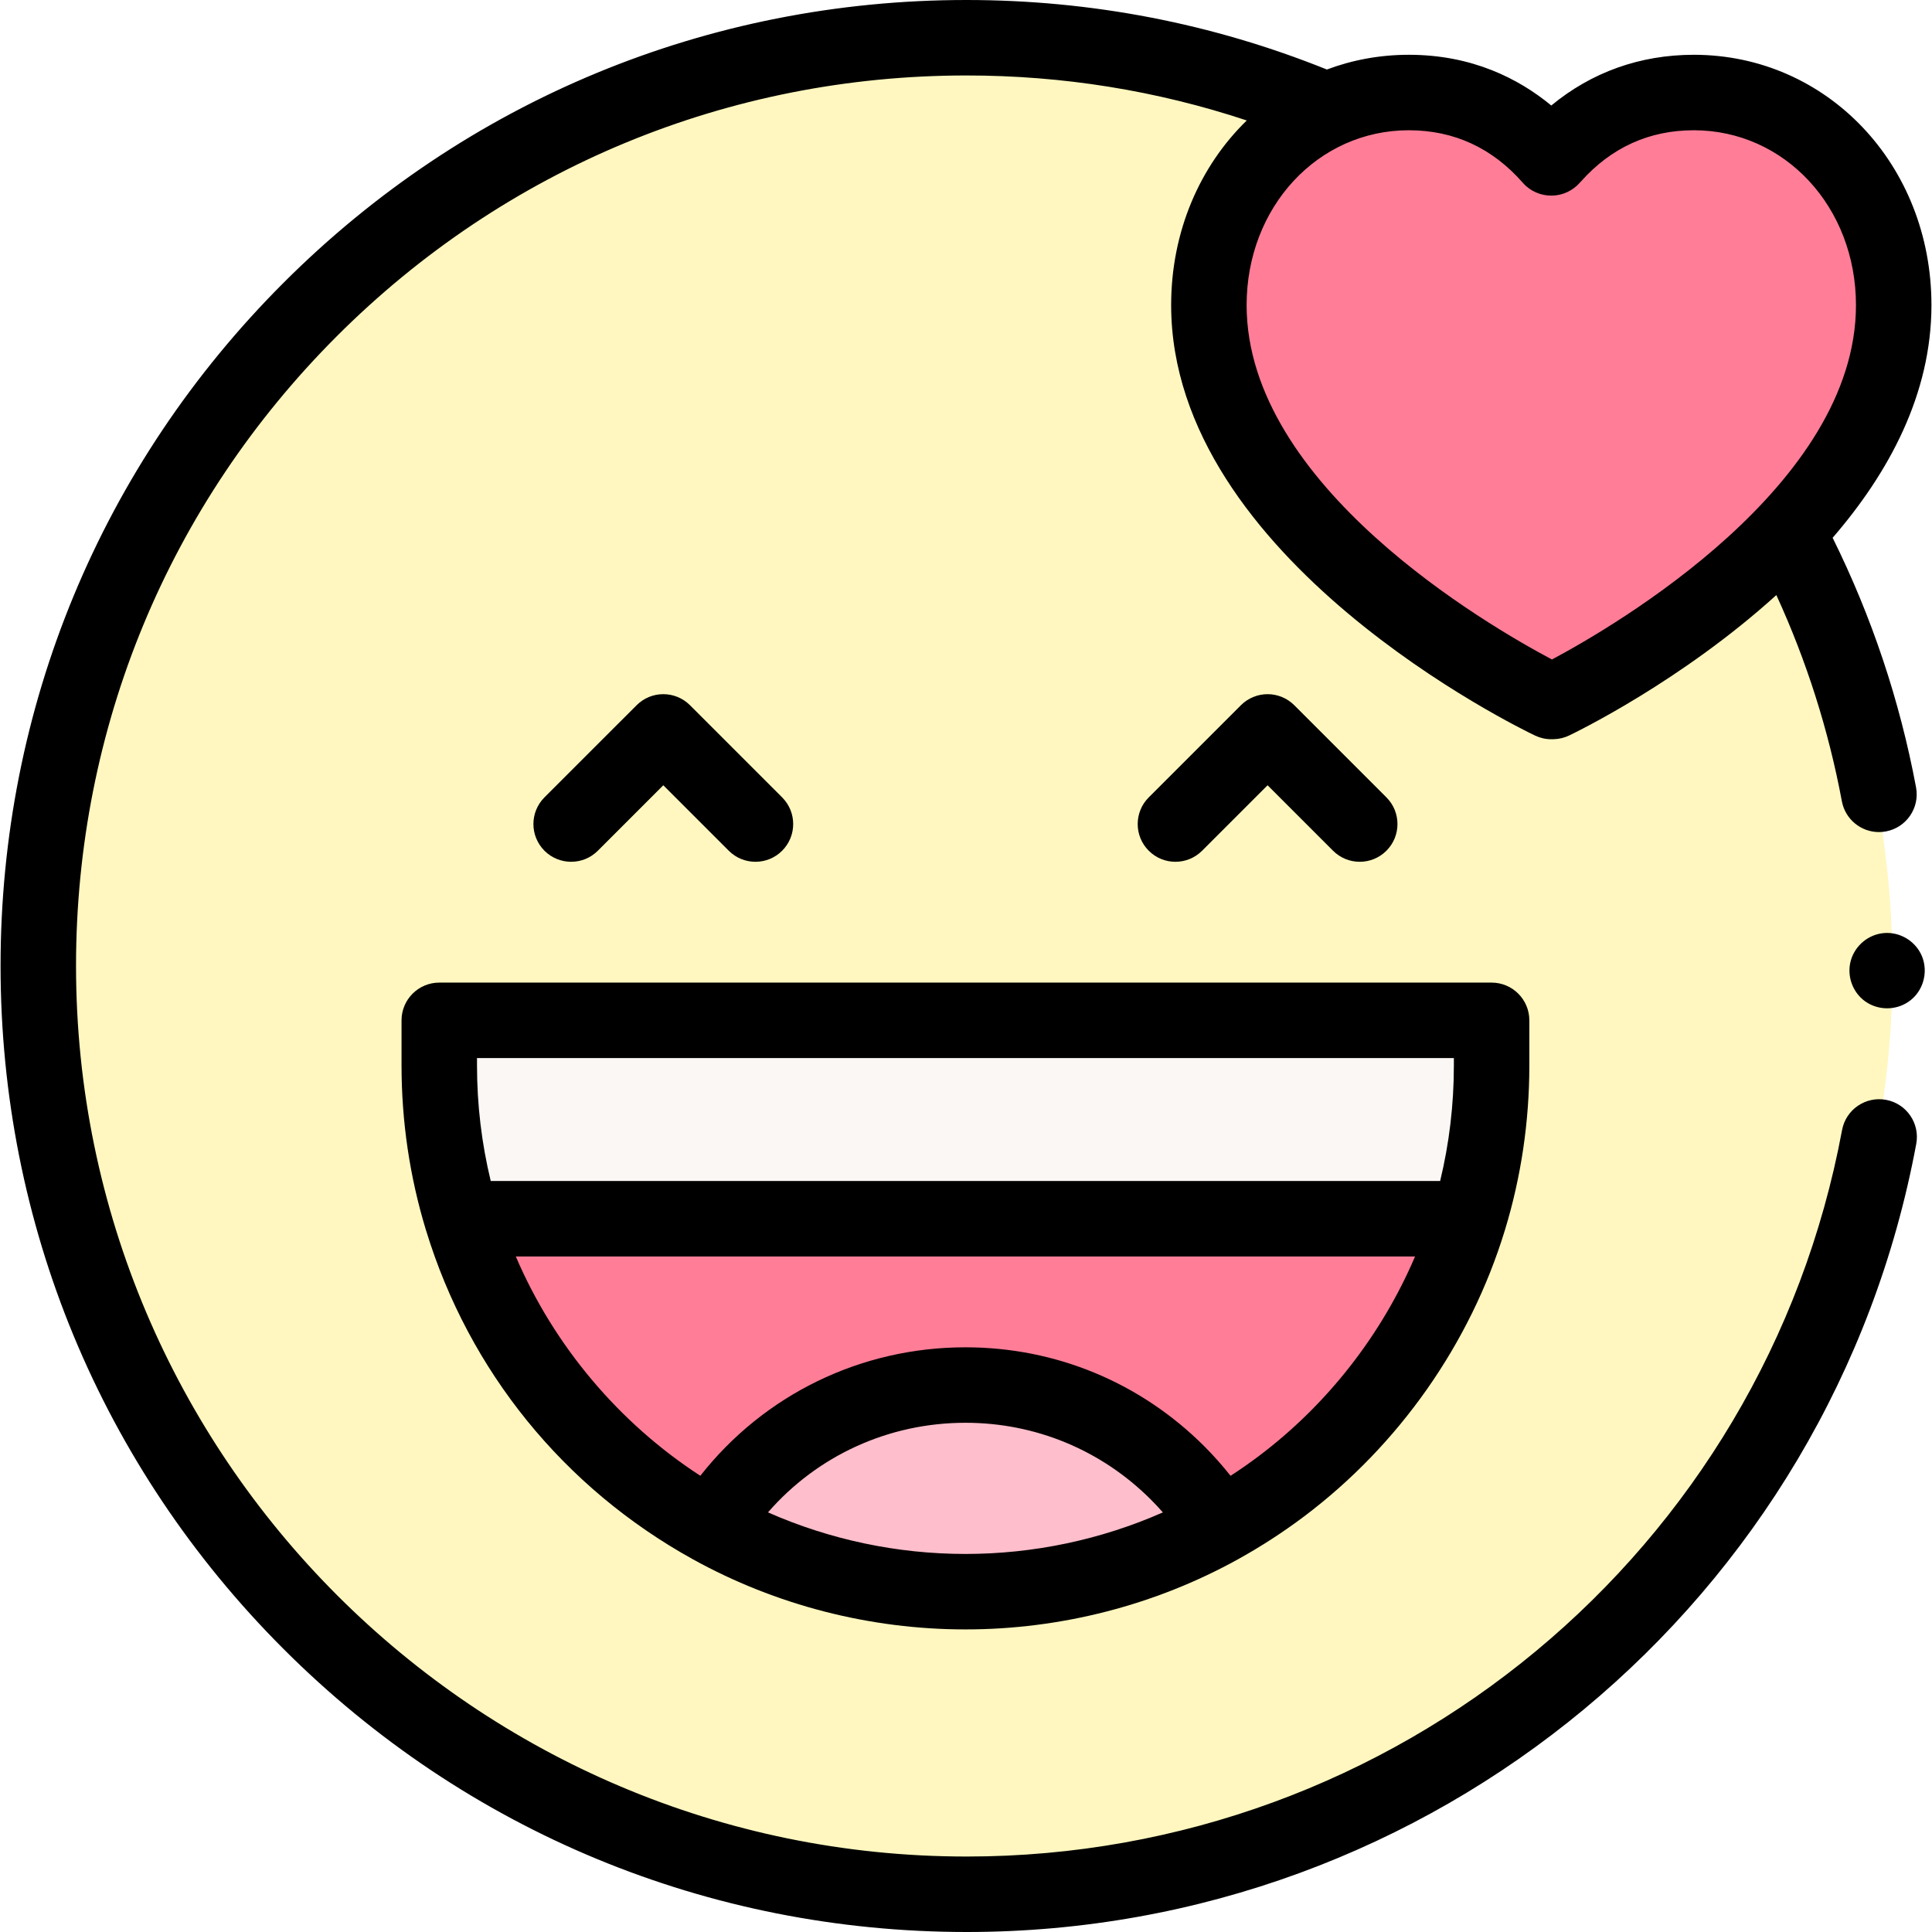
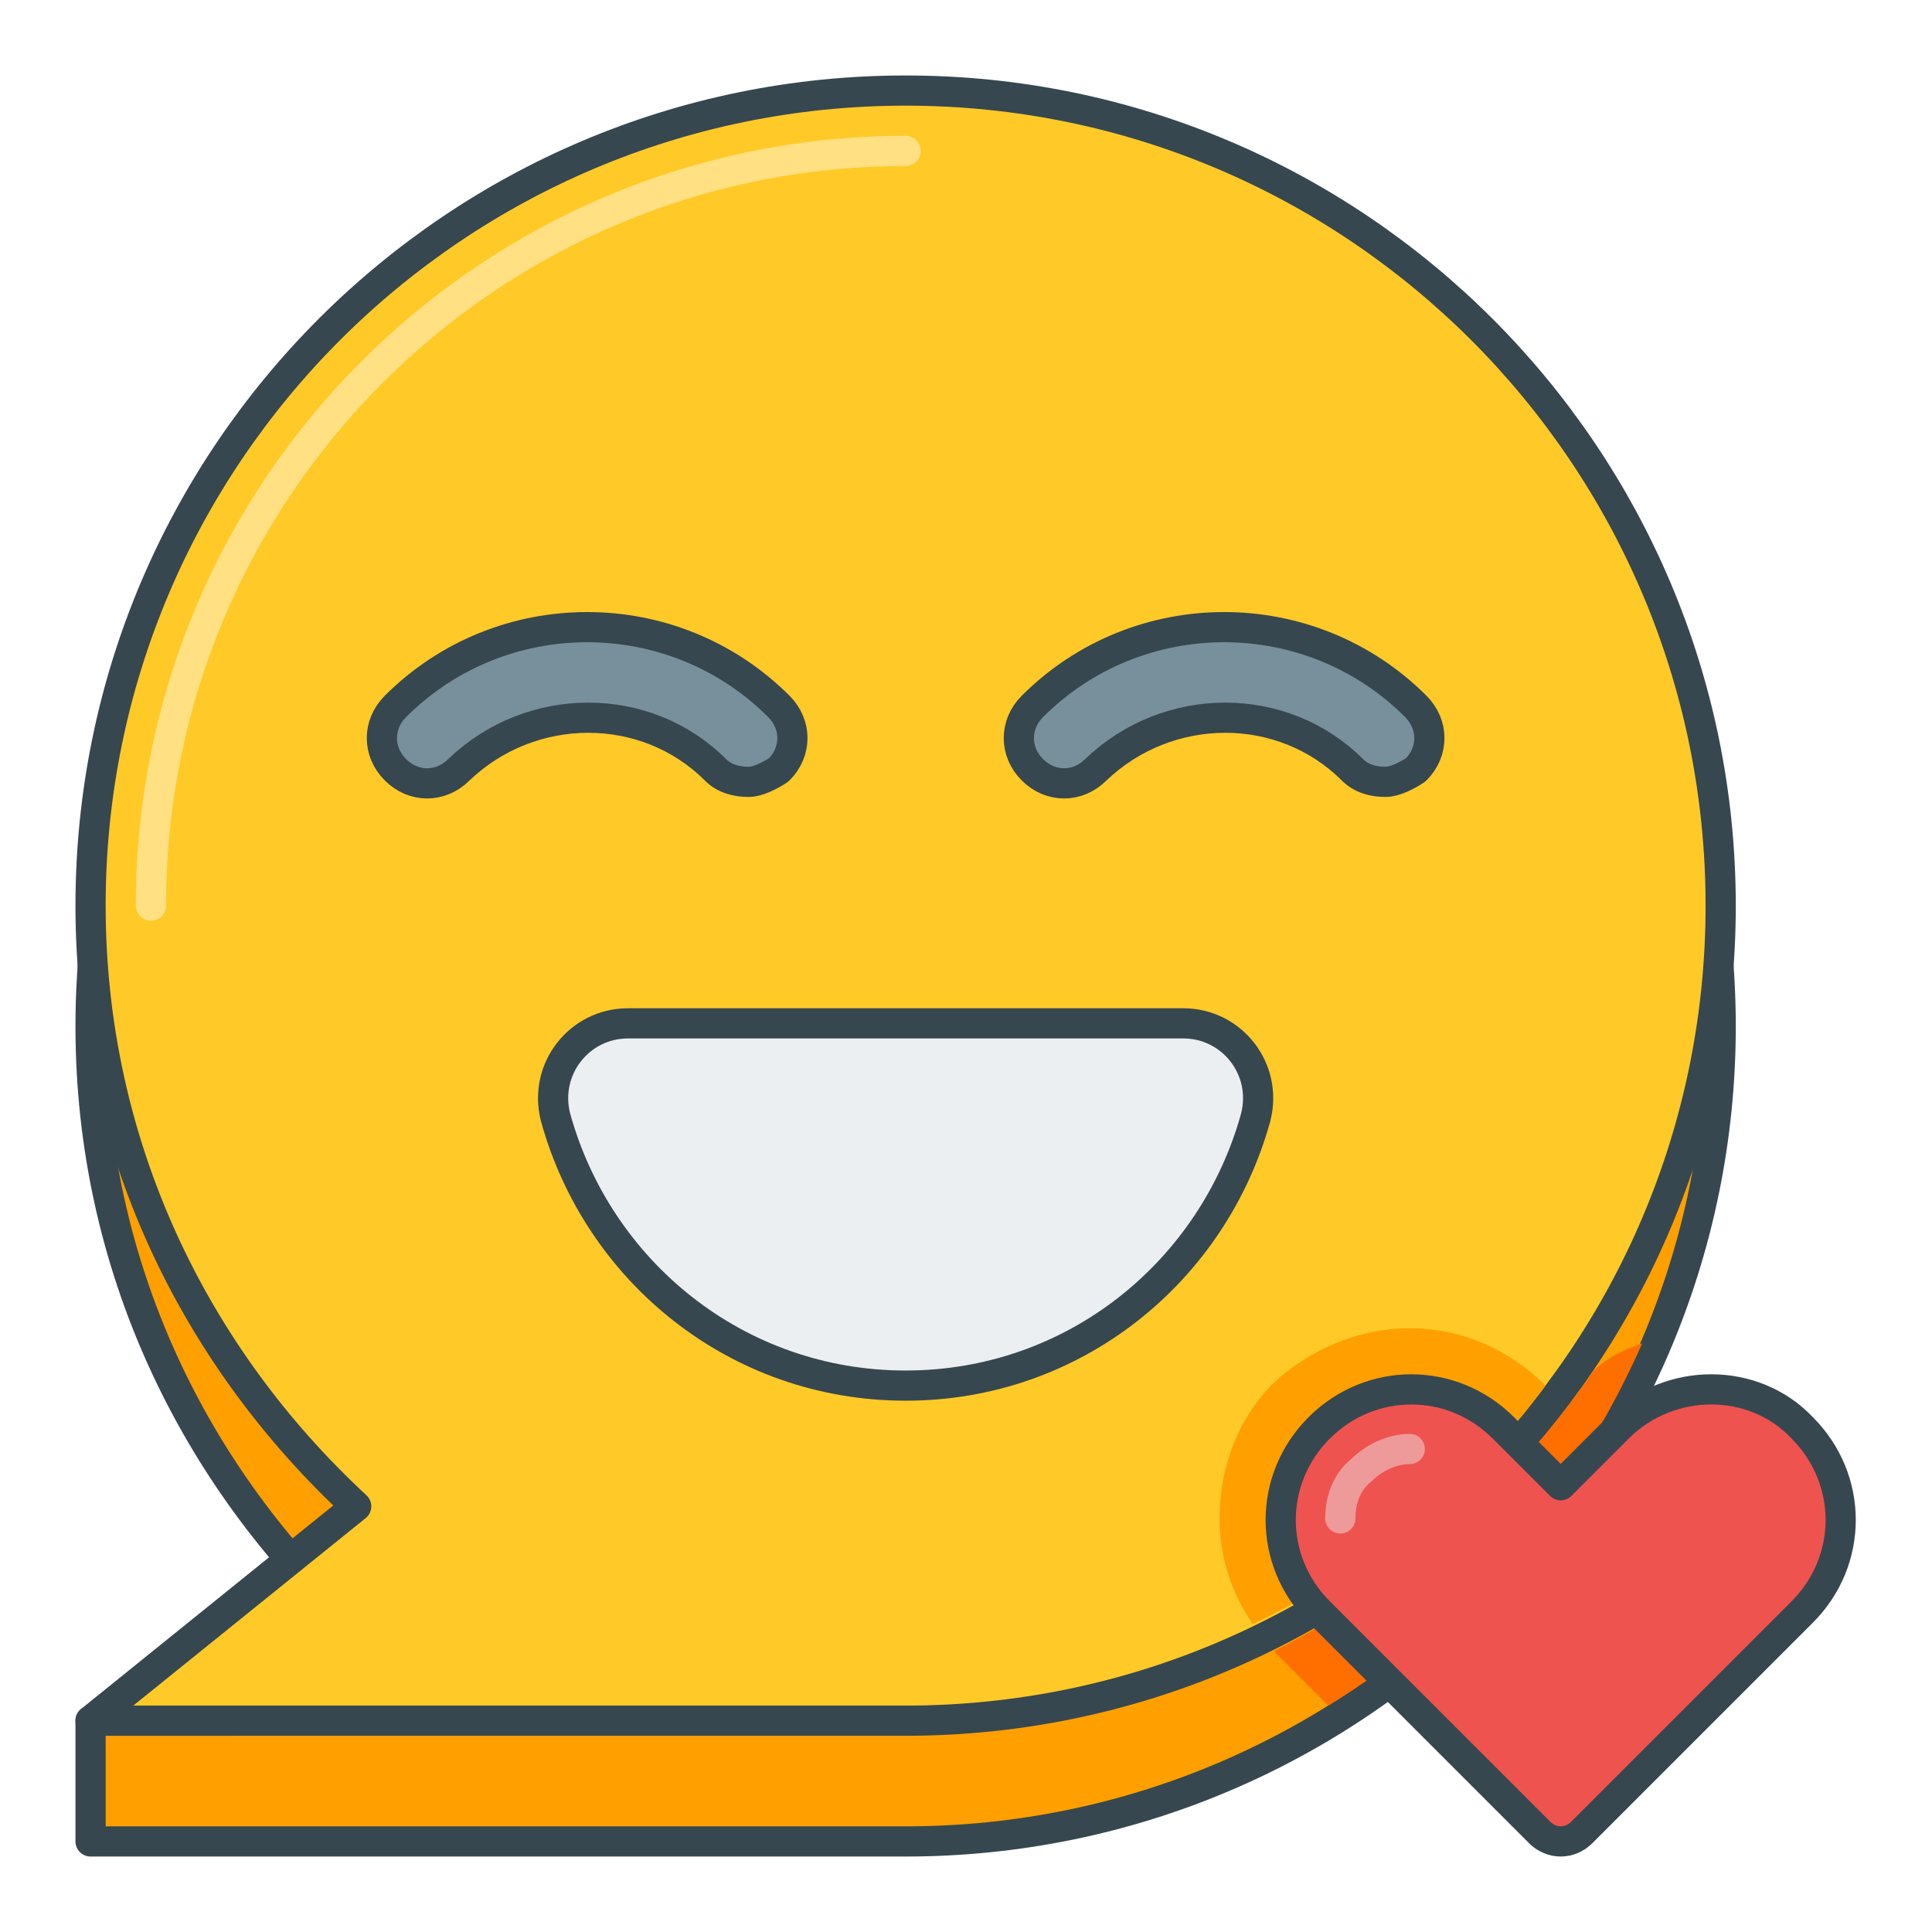
- <svg xmlns="http://www.w3.org/2000/svg" id="Capa_1" enable-background="new 0 0 512 512" height="512" viewBox="0 0 512 512" width="512">
-   <g>
-     <g>
-       <ellipse cx="255.793" cy="256.698" fill="#fff7bf" rx="245.805" ry="245.851" transform="matrix(.707 -.707 .707 .707 -106.593 256.058)" />
-       <g>
-         <g>
-           <path d="m395.29 282.373v-11.969h-278.878v11.969c0 14.124 2.1 27.758 6.005 40.605h266.869c3.904-12.848 6.004-26.481 6.004-40.605z" fill="#faf7f5" />
-           <path d="m188.417 404.452c-31.397-17.383-55.373-46.523-65.996-81.469h266.859c-8.691 28.594-26.327 53.305-49.651 70.867-5.175 3.894-10.634 7.442-16.344 10.602" fill="#ff7d97" />
-         </g>
-         <path d="m323.285 404.452c-19.976 11.064-42.965 17.362-67.434 17.362s-47.458-6.298-67.434-17.362c14.035-22.464 38.986-37.401 67.434-37.401 21.949 0 41.821 8.902 56.213 23.283 4.251 4.25 8.03 8.985 11.221 14.118z" fill="#ffbecb" />
-       </g>
-       <path d="m448.868 24.518c-16.494 0-28.849 7.379-37.353 16.91-.143.143-.274.293-.404.449-8.529-9.746-21.015-17.359-37.763-17.359-29.839 0-52.983 24.666-52.983 56.333 0 61.869 90.745 105.054 90.745 105.054l.404-.012s90.336-43.173 90.336-105.042c.001-31.667-23.142-56.333-52.982-56.333z" fill="#ff7d97" />
-     </g>
-     <g>
-       <g>
-         <path d="m499.825 291.47c-5.423-1.008-10.65 2.573-11.659 8.003-20.747 111.562-118.301 192.527-231.97 192.527h-.022c-130.132-.012-236.013-105.892-236.025-236.024-.006-63.038 24.537-122.299 69.107-166.87 44.567-44.566 103.814-69.106 166.848-69.106h.023c25.509.002 50.421 4.008 74.278 11.925-12.389 12.038-20.038 29.368-20.038 48.927 0 67.41 92.51 112.209 96.448 114.083 1.344.639 2.812.97 4.297.97.1 0 .201-.001.302-.004l.404-.012c1.39-.042 2.756-.374 4.01-.973 2.112-1.009 29.814-14.473 54.923-37.216 8.002 17.432 13.831 35.762 17.366 54.647.899 4.807 5.099 8.162 9.817 8.162.61 0 1.23-.056 1.852-.173 5.429-1.016 9.006-6.241 7.989-11.669-4.302-22.982-11.732-45.205-22.109-66.147 14.869-17.195 26.186-38.043 26.186-61.668 0-37.196-27.665-66.334-62.982-66.334-14.203 0-27.09 4.616-37.763 13.442-8.648-7.139-21.022-13.442-37.758-13.442-7.666 0-14.971 1.373-21.711 3.903-30.36-12.221-62.479-18.418-95.51-18.421h-.025c-68.371 0-132.647 26.623-180.989 74.964-48.348 48.349-74.971 112.634-74.965 181.014.006 68.379 26.641 132.669 74.997 181.025s112.646 74.991 181.026 74.997h.024c123.291 0 229.126-87.846 251.632-208.87 1.01-5.43-2.573-10.65-8.003-11.66zm-96.24-243.007c1.917 2.19 4.727 3.414 7.634 3.376 2.872-.021 5.626-1.314 7.507-3.482.085-.088.169-.178.25-.27 8.034-9.003 18.091-13.568 29.893-13.568 24.102 0 42.982 20.352 42.982 46.334 0 47.751-63.647 84.89-80.565 93.916-17.026-9.021-80.92-46.074-80.92-93.916 0-25.982 18.88-46.334 42.983-46.334 11.966 0 22.139 4.691 30.236 13.944z" />
-         <path d="m509.34 253.41c-1.638-3.93-5.694-6.455-9.949-6.147-4.154.3-7.737 3.24-8.89 7.232-1.155 3.999.392 8.459 3.787 10.871 3.371 2.395 7.925 2.463 11.372.185 3.944-2.607 5.461-7.794 3.68-12.141z" />
-         <path d="m318.572 225.454 17.35-17.35 17.349 17.35c3.905 3.906 10.235 3.906 14.143 0 3.905-3.905 3.905-10.237 0-14.142l-24.42-24.421c-1.875-1.876-4.419-2.929-7.071-2.929s-5.195 1.054-7.071 2.929l-24.421 24.421c-3.905 3.905-3.905 10.237 0 14.143 1.953 1.953 4.512 2.929 7.071 2.929 2.558-.002 5.116-.978 7.07-2.93z" />
-         <path d="m158.432 225.454 17.35-17.35 17.35 17.35c1.953 1.953 4.512 2.929 7.071 2.929s5.119-.976 7.071-2.929c3.905-3.905 3.905-10.237 0-14.143l-24.421-24.421c-3.905-3.905-10.237-3.905-14.142 0l-24.421 24.421c-3.905 3.905-3.905 10.237 0 14.143 3.905 3.905 10.237 3.905 14.142 0z" />
-         <path d="m106.412 270.403v11.969c0 14.82 2.165 29.46 6.437 43.513.025.083.052.166.079.248 11.382 37.218 36.452 68.126 70.619 87.051.008.005.017.01.025.014 21.987 12.178 46.981 18.614 72.279 18.614s50.292-6.437 72.279-18.614c.004-.002.008-.004.011-.007 6.058-3.353 11.945-7.172 17.502-11.355 25.118-18.911 43.977-45.787 53.128-75.699.028-.084.055-.168.081-.253 4.272-14.052 6.438-28.692 6.438-43.514v-11.969c0-5.523-4.477-10-10-10h-278.878c-5.523.002-10 4.479-10 10.002zm149.439 141.411c-18.066 0-35.945-3.785-52.328-11.018 13.085-15.035 31.963-23.746 52.328-23.746 18.554 0 36.007 7.229 49.141 20.353 1.099 1.099 2.158 2.232 3.178 3.397-16.38 7.23-34.258 11.014-52.319 11.014zm77.764-25.955c-2.435 1.833-4.943 3.585-7.507 5.245-2.163-2.74-4.493-5.362-6.977-7.845-16.913-16.901-39.387-26.209-63.281-26.209-27.756 0-53.367 12.565-70.257 34.047-21.619-14.044-38.799-34.502-48.896-58.114h238.308c-8.871 20.766-23.245 39.216-41.39 52.876zm-207.203-105.456h258.878v1.969c0 10.371-1.222 20.635-3.638 30.605h-251.602c-2.416-9.971-3.638-20.235-3.638-30.605z" />
-       </g>
-     </g>
-   </g>
+ <svg xmlns="http://www.w3.org/2000/svg" version="1.1" id="Layer_1" x="0" y="0" viewBox="0 0 64 64" style="enable-background:new 0 0 64 64" xml:space="preserve">
+   <style>.st1{fill:#78909c;stroke:#37474f;stroke-linecap:round;stroke-linejoin:round;stroke-miterlimit:10}</style>
+   <path d="M30 7C15.1 7 3 19.1 3 34c0 7.9 3.4 14.9 8.8 19.9L7.9 57H3v4h27c14.9 0 27-12.1 27-27S44.9 7 30 7z" style="fill:#ffa000;stroke:#37474f;stroke-linecap:round;stroke-linejoin:round;stroke-miterlimit:10" />
+   <path d="M30 3C15.1 3 3 15.1 3 30c0 7.9 3.4 14.9 8.8 19.9L3 57h27c14.9 0 27-12.1 27-27S44.9 3 30 3z" style="fill:#ffca28;stroke:#37474f;stroke-linecap:round;stroke-linejoin:round;stroke-miterlimit:10" />
+   <path d="M5 30C5 16.2 16.2 5 30 5" style="fill:none;stroke:#ffe082;stroke-linecap:round;stroke-linejoin:round;stroke-miterlimit:10" />
+   <path d="M30 45.9c5.6 0 10.2-3.8 11.6-8.9.4-1.6-.8-3.1-2.4-3.1H20.8c-1.6 0-2.8 1.5-2.4 3.1 1.4 5.1 6 8.9 11.6 8.9z" style="fill:#eceff1;stroke:#37474f;stroke-linecap:round;stroke-linejoin:round;stroke-miterlimit:10" />
+   <path class="st1" d="M24.8 25.9c-.4 0-.8-.1-1.1-.4-2.3-2.3-6.1-2.3-8.5 0-.6.6-1.5.6-2.1 0-.6-.6-.6-1.5 0-2.1 3.5-3.5 9.2-3.5 12.7 0 .6.6.6 1.5 0 2.1-.3.2-.7.4-1 .4zM45.9 25.9c-.4 0-.8-.1-1.1-.4-2.3-2.3-6.1-2.3-8.5 0-.6.6-1.5.6-2.1 0-.6-.6-.6-1.5 0-2.1 3.5-3.5 9.2-3.5 12.7 0 .6.6.6 1.5 0 2.1-.3.2-.7.4-1 .4z" />
+   <path d="M51.2 45.9C50 44.7 48.4 44 46.7 44c-1.7 0-3.3.7-4.5 1.8-1.2 1.2-1.8 2.8-1.8 4.5 0 1.3.4 2.5 1.1 3.5 3.8-1.8 7.2-4.5 9.7-7.9z" style="fill:#ffa000" />
+   <path d="M52.8 45.4c-2.7 3.9-6.3 7.1-10.6 9.3l.1.1 1.7 1.7c4.6-2.8 8.2-7 10.4-12-.6.2-1.2.5-1.6.9z" style="fill:#ff6f00" />
+   <path d="m53.6 47.3-1.9 1.9-1.9-1.9c-1.7-1.7-4.4-1.7-6.1 0h0c-1.7 1.7-1.7 4.4 0 6.1l7.3 7.3c.4.4 1 .4 1.4 0l7.3-7.3c1.7-1.7 1.7-4.4 0-6.1h0c-1.6-1.7-4.4-1.7-6.1 0z" style="fill:#ef5350;stroke:#37474f;stroke-linecap:round;stroke-linejoin:round;stroke-miterlimit:10" />
+   <path d="M44.4 50.3c0-.6.2-1.2.7-1.6.4-.4 1-.7 1.6-.7" style="fill:none;stroke:#ef9a9a;stroke-linecap:round;stroke-linejoin:round;stroke-miterlimit:10" />
</svg>
